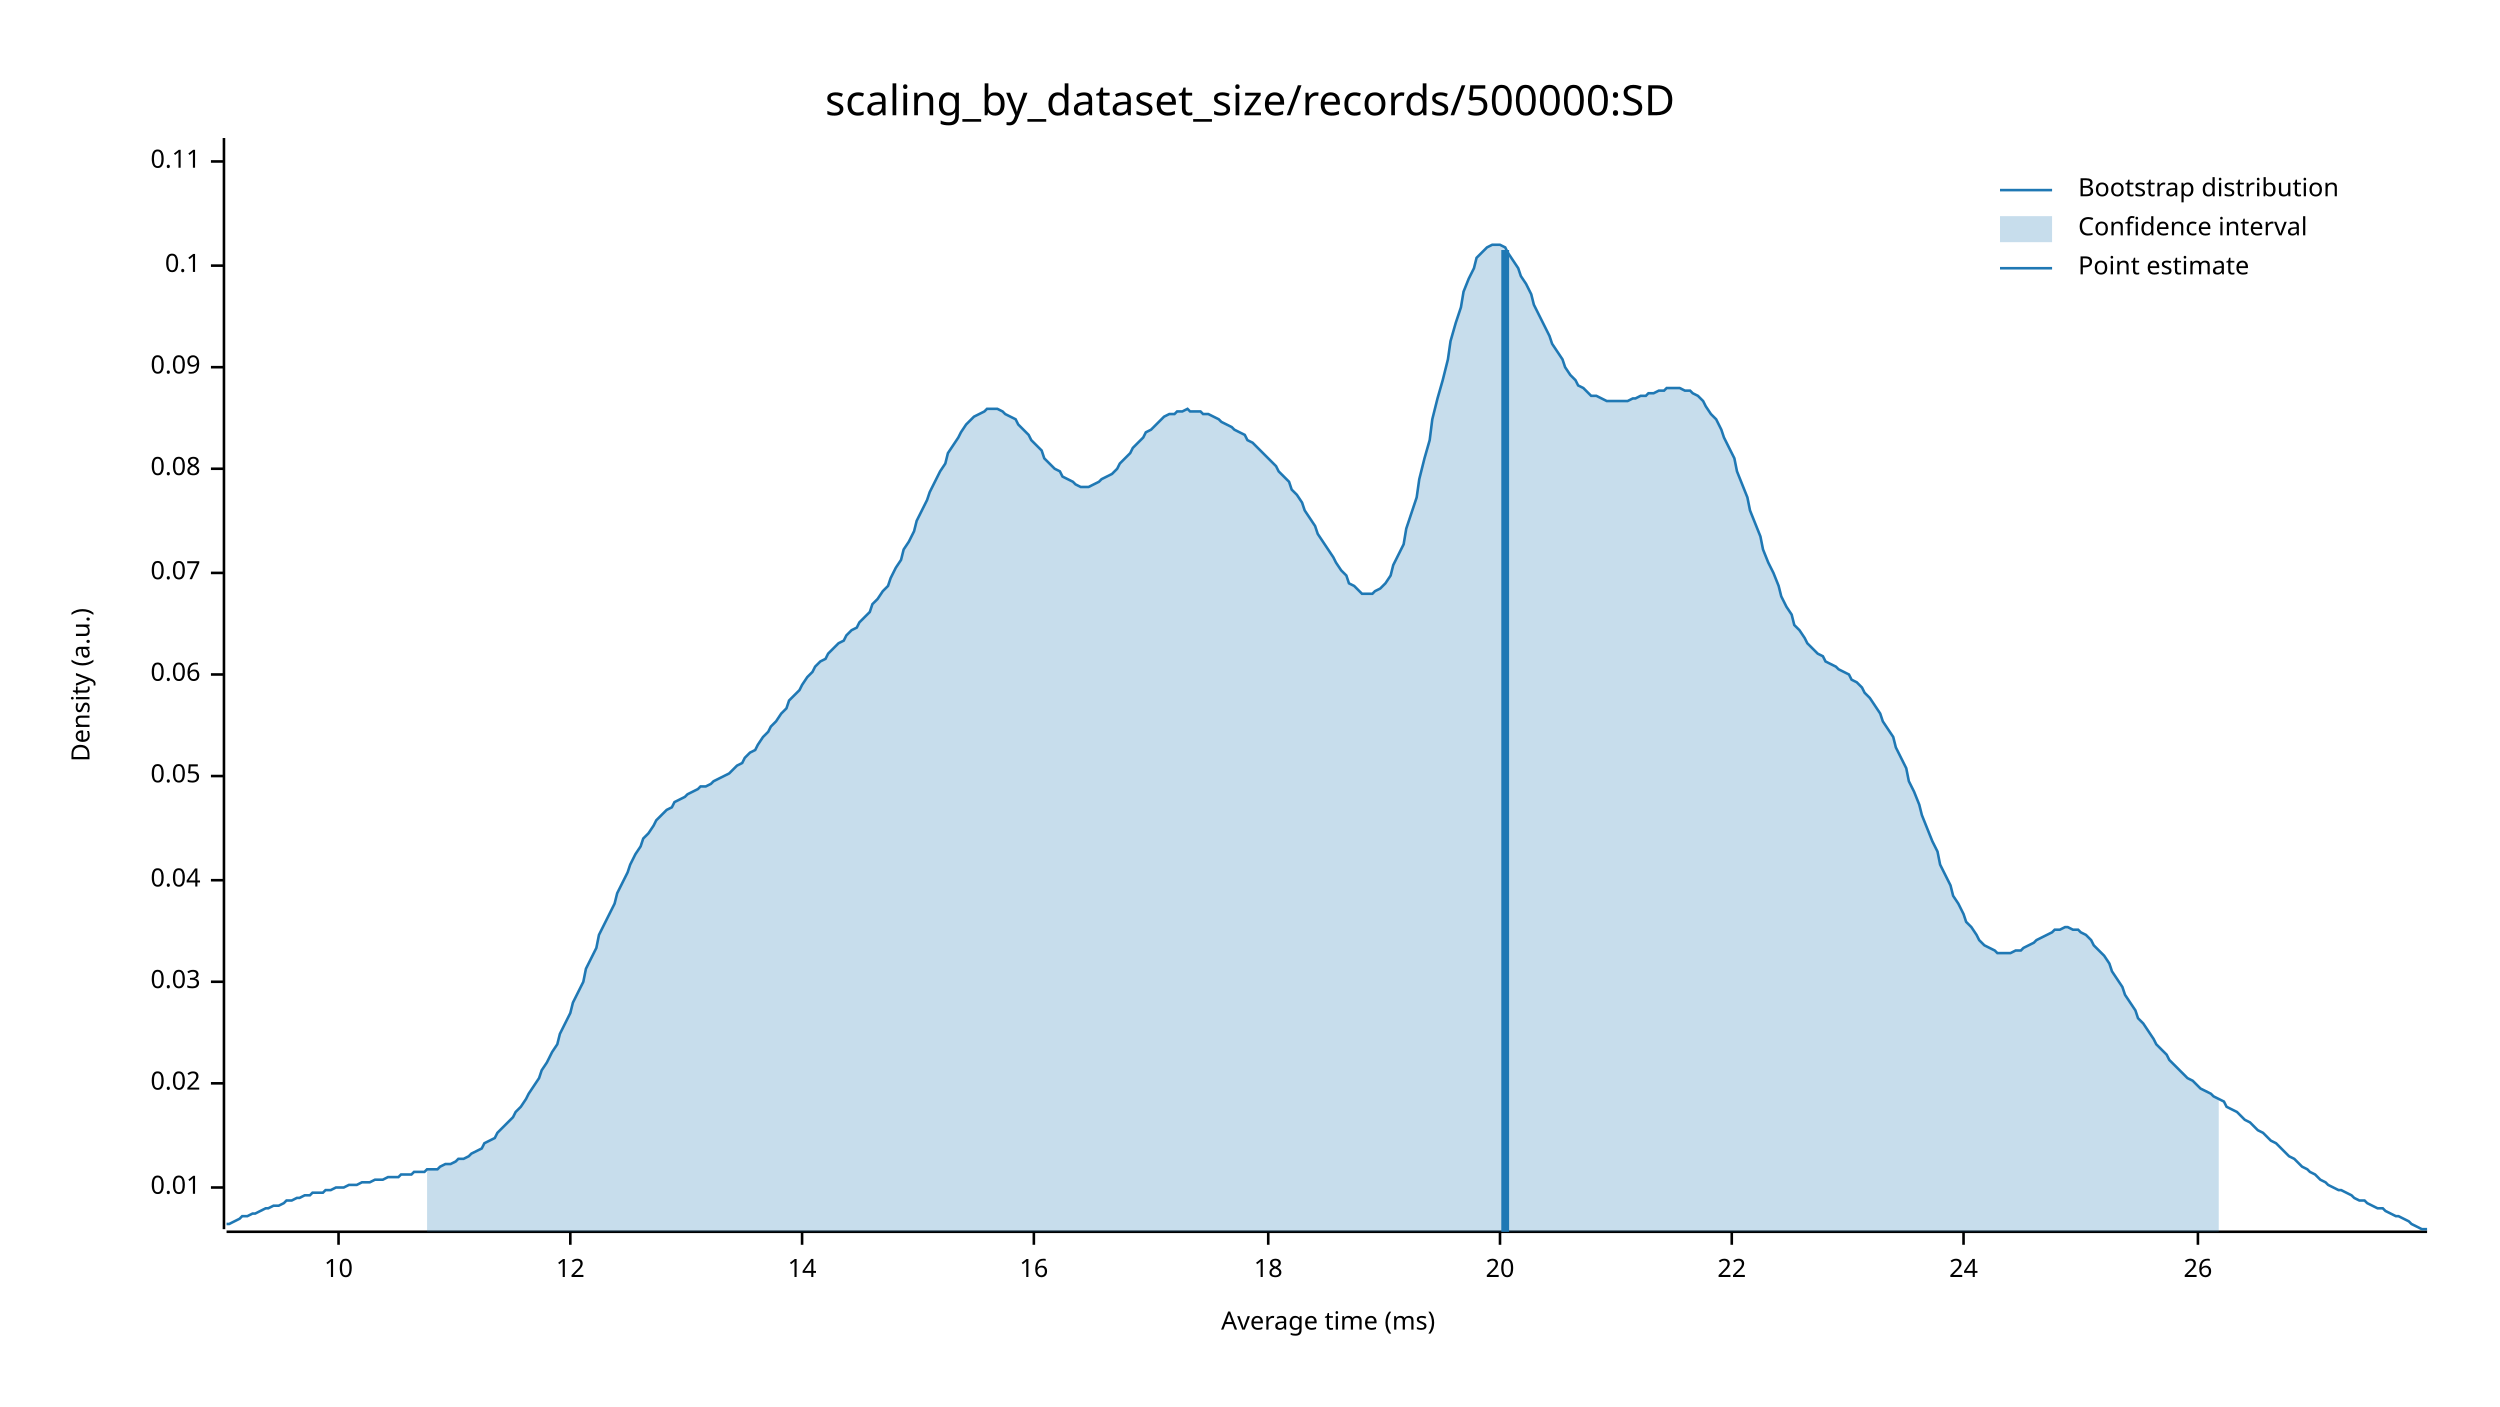
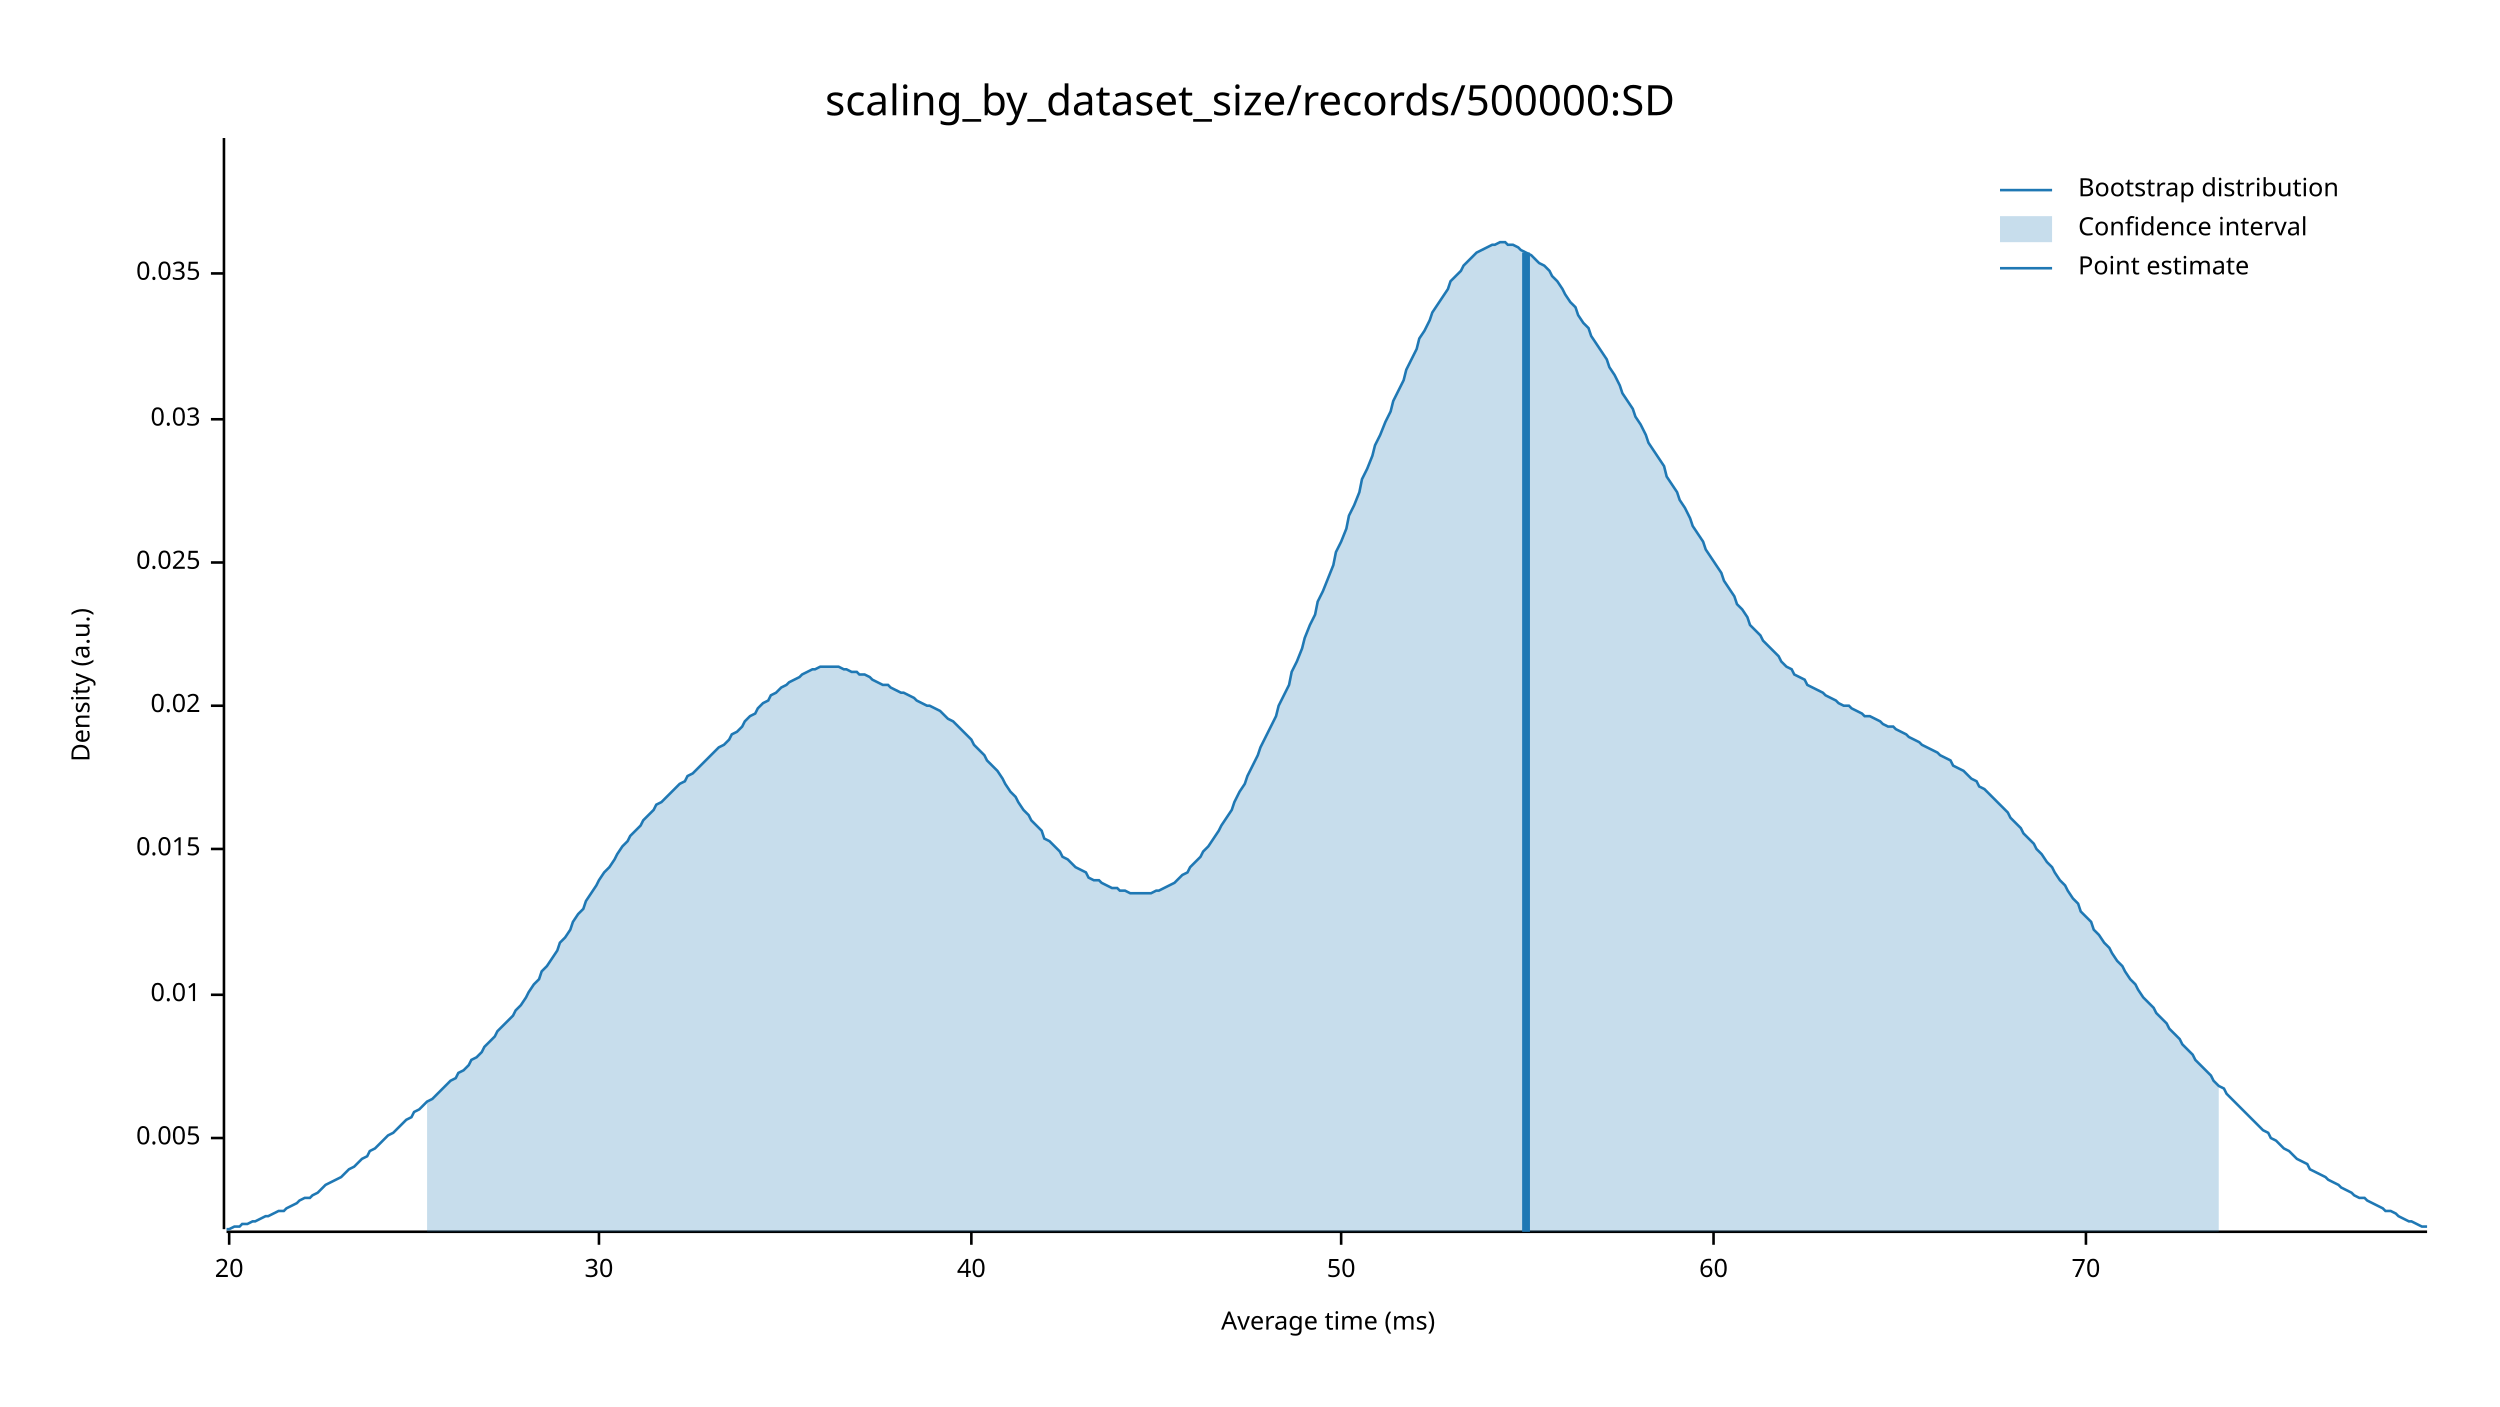
<svg xmlns="http://www.w3.org/2000/svg" width="960" height="540" viewBox="0 0 960 540">
  <text x="480" y="32" dy="0.76em" text-anchor="middle" font-family="sans-serif" font-size="16.129" opacity="1" fill="#000000">
scaling_by_dataset_size/records/500000:SD
</text>
  <text x="27" y="263" dy="0.76em" text-anchor="middle" font-family="sans-serif" font-size="9.677" opacity="1" fill="#000000" transform="rotate(270, 27, 263)">
Density (a.u.)
</text>
  <text x="510" y="513" dy="-0.5ex" text-anchor="middle" font-family="sans-serif" font-size="9.677" opacity="1" fill="#000000">
Average time (ms)
</text>
  <polyline fill="none" opacity="1" stroke="#000000" stroke-width="1" points="86,53 86,472 " />
-   <text x="77" y="456" dy="0.5ex" text-anchor="end" font-family="sans-serif" font-size="9.677" opacity="1" fill="#000000">
+   <text x="77" y="437" dy="0.5ex" text-anchor="end" font-family="sans-serif" font-size="9.677" opacity="1" fill="#000000">
+ 0.005
+ </text>
+   <polyline fill="none" opacity="1" stroke="#000000" stroke-width="1" points="81,437 86,437 " />
+   <text x="77" y="382" dy="0.5ex" text-anchor="end" font-family="sans-serif" font-size="9.677" opacity="1" fill="#000000">
0.01
</text>
-   <polyline fill="none" opacity="1" stroke="#000000" stroke-width="1" points="81,456 86,456 " />
-   <text x="77" y="416" dy="0.5ex" text-anchor="end" font-family="sans-serif" font-size="9.677" opacity="1" fill="#000000">
+   <polyline fill="none" opacity="1" stroke="#000000" stroke-width="1" points="81,382 86,382 " />
+   <text x="77" y="326" dy="0.5ex" text-anchor="end" font-family="sans-serif" font-size="9.677" opacity="1" fill="#000000">
+ 0.015
+ </text>
+   <polyline fill="none" opacity="1" stroke="#000000" stroke-width="1" points="81,326 86,326 " />
+   <text x="77" y="271" dy="0.5ex" text-anchor="end" font-family="sans-serif" font-size="9.677" opacity="1" fill="#000000">
0.02
</text>
-   <polyline fill="none" opacity="1" stroke="#000000" stroke-width="1" points="81,416 86,416 " />
-   <text x="77" y="377" dy="0.5ex" text-anchor="end" font-family="sans-serif" font-size="9.677" opacity="1" fill="#000000">
+   <polyline fill="none" opacity="1" stroke="#000000" stroke-width="1" points="81,271 86,271 " />
+   <text x="77" y="216" dy="0.5ex" text-anchor="end" font-family="sans-serif" font-size="9.677" opacity="1" fill="#000000">
+ 0.025
+ </text>
+   <polyline fill="none" opacity="1" stroke="#000000" stroke-width="1" points="81,216 86,216 " />
+   <text x="77" y="161" dy="0.5ex" text-anchor="end" font-family="sans-serif" font-size="9.677" opacity="1" fill="#000000">
0.03
</text>
-   <polyline fill="none" opacity="1" stroke="#000000" stroke-width="1" points="81,377 86,377 " />
-   <text x="77" y="338" dy="0.5ex" text-anchor="end" font-family="sans-serif" font-size="9.677" opacity="1" fill="#000000">
- 0.04
+   <polyline fill="none" opacity="1" stroke="#000000" stroke-width="1" points="81,161 86,161 " />
+   <text x="77" y="105" dy="0.5ex" text-anchor="end" font-family="sans-serif" font-size="9.677" opacity="1" fill="#000000">
+ 0.035
</text>
-   <polyline fill="none" opacity="1" stroke="#000000" stroke-width="1" points="81,338 86,338 " />
-   <text x="77" y="298" dy="0.5ex" text-anchor="end" font-family="sans-serif" font-size="9.677" opacity="1" fill="#000000">
- 0.05
- </text>
-   <polyline fill="none" opacity="1" stroke="#000000" stroke-width="1" points="81,298 86,298 " />
-   <text x="77" y="259" dy="0.5ex" text-anchor="end" font-family="sans-serif" font-size="9.677" opacity="1" fill="#000000">
- 0.06
- </text>
-   <polyline fill="none" opacity="1" stroke="#000000" stroke-width="1" points="81,259 86,259 " />
-   <text x="77" y="220" dy="0.5ex" text-anchor="end" font-family="sans-serif" font-size="9.677" opacity="1" fill="#000000">
- 0.07
- </text>
-   <polyline fill="none" opacity="1" stroke="#000000" stroke-width="1" points="81,220 86,220 " />
-   <text x="77" y="180" dy="0.5ex" text-anchor="end" font-family="sans-serif" font-size="9.677" opacity="1" fill="#000000">
- 0.08
- </text>
-   <polyline fill="none" opacity="1" stroke="#000000" stroke-width="1" points="81,180 86,180 " />
-   <text x="77" y="141" dy="0.5ex" text-anchor="end" font-family="sans-serif" font-size="9.677" opacity="1" fill="#000000">
- 0.09
- </text>
-   <polyline fill="none" opacity="1" stroke="#000000" stroke-width="1" points="81,141 86,141 " />
-   <text x="77" y="102" dy="0.5ex" text-anchor="end" font-family="sans-serif" font-size="9.677" opacity="1" fill="#000000">
- 0.1
- </text>
-   <polyline fill="none" opacity="1" stroke="#000000" stroke-width="1" points="81,102 86,102 " />
-   <text x="77" y="62" dy="0.5ex" text-anchor="end" font-family="sans-serif" font-size="9.677" opacity="1" fill="#000000">
- 0.11
- </text>
-   <polyline fill="none" opacity="1" stroke="#000000" stroke-width="1" points="81,62 86,62 " />
+   <polyline fill="none" opacity="1" stroke="#000000" stroke-width="1" points="81,105 86,105 " />
  <polyline fill="none" opacity="1" stroke="#000000" stroke-width="1" points="87,473 932,473 " />
-   <text x="130" y="483" dy="0.76em" text-anchor="middle" font-family="sans-serif" font-size="9.677" opacity="1" fill="#000000">
- 10
- </text>
-   <polyline fill="none" opacity="1" stroke="#000000" stroke-width="1" points="130,473 130,478 " />
-   <text x="219" y="483" dy="0.76em" text-anchor="middle" font-family="sans-serif" font-size="9.677" opacity="1" fill="#000000">
- 12
- </text>
-   <polyline fill="none" opacity="1" stroke="#000000" stroke-width="1" points="219,473 219,478 " />
-   <text x="308" y="483" dy="0.76em" text-anchor="middle" font-family="sans-serif" font-size="9.677" opacity="1" fill="#000000">
- 14
- </text>
-   <polyline fill="none" opacity="1" stroke="#000000" stroke-width="1" points="308,473 308,478 " />
-   <text x="397" y="483" dy="0.76em" text-anchor="middle" font-family="sans-serif" font-size="9.677" opacity="1" fill="#000000">
- 16
- </text>
-   <polyline fill="none" opacity="1" stroke="#000000" stroke-width="1" points="397,473 397,478 " />
-   <text x="487" y="483" dy="0.76em" text-anchor="middle" font-family="sans-serif" font-size="9.677" opacity="1" fill="#000000">
- 18
- </text>
-   <polyline fill="none" opacity="1" stroke="#000000" stroke-width="1" points="487,473 487,478 " />
-   <text x="576" y="483" dy="0.76em" text-anchor="middle" font-family="sans-serif" font-size="9.677" opacity="1" fill="#000000">
+   <text x="88" y="483" dy="0.76em" text-anchor="middle" font-family="sans-serif" font-size="9.677" opacity="1" fill="#000000">
20
</text>
-   <polyline fill="none" opacity="1" stroke="#000000" stroke-width="1" points="576,473 576,478 " />
-   <text x="665" y="483" dy="0.76em" text-anchor="middle" font-family="sans-serif" font-size="9.677" opacity="1" fill="#000000">
- 22
+   <polyline fill="none" opacity="1" stroke="#000000" stroke-width="1" points="88,473 88,478 " />
+   <text x="230" y="483" dy="0.76em" text-anchor="middle" font-family="sans-serif" font-size="9.677" opacity="1" fill="#000000">
+ 30
</text>
-   <polyline fill="none" opacity="1" stroke="#000000" stroke-width="1" points="665,473 665,478 " />
-   <text x="754" y="483" dy="0.76em" text-anchor="middle" font-family="sans-serif" font-size="9.677" opacity="1" fill="#000000">
- 24
+   <polyline fill="none" opacity="1" stroke="#000000" stroke-width="1" points="230,473 230,478 " />
+   <text x="373" y="483" dy="0.76em" text-anchor="middle" font-family="sans-serif" font-size="9.677" opacity="1" fill="#000000">
+ 40
</text>
-   <polyline fill="none" opacity="1" stroke="#000000" stroke-width="1" points="754,473 754,478 " />
-   <text x="844" y="483" dy="0.76em" text-anchor="middle" font-family="sans-serif" font-size="9.677" opacity="1" fill="#000000">
- 26
+   <polyline fill="none" opacity="1" stroke="#000000" stroke-width="1" points="373,473 373,478 " />
+   <text x="515" y="483" dy="0.76em" text-anchor="middle" font-family="sans-serif" font-size="9.677" opacity="1" fill="#000000">
+ 50
</text>
-   <polyline fill="none" opacity="1" stroke="#000000" stroke-width="1" points="844,473 844,478 " />
-   <polyline fill="none" opacity="1" stroke="#1F78B4" stroke-width="1" points="87,470 88,470 90,469 92,468 93,467 95,467 97,466 98,466 100,465 102,464 103,464 105,463 107,463 109,462 110,461 112,461 114,460 115,460 117,459 119,459 120,458 122,458 124,458 125,457 127,457 129,456 131,456 132,456 134,455 136,455 137,455 139,454 141,454 142,454 144,453 146,453 147,453 149,452 151,452 153,452 154,451 156,451 158,451 159,450 161,450 163,450 164,449 166,449 168,449 169,448 171,447 173,447 175,446 176,445 178,445 180,444 181,443 183,442 185,441 186,439 188,438 190,437 191,435 193,433 195,431 197,429 198,427 200,425 202,422 203,420 205,417 207,414 208,411 210,408 212,404 214,401 215,397 217,393 219,389 220,385 222,381 224,377 225,372 227,368 229,364 230,359 232,355 234,351 236,347 237,343 239,339 241,335 242,332 244,328 246,325 247,322 249,320 251,317 252,315 254,313 256,311 258,310 259,308 261,307 263,306 264,305 266,304 268,303 269,302 271,302 273,301 274,300 276,299 278,298 280,297 281,296 283,294 285,293 286,291 288,289 290,288 291,286 293,283 295,281 296,279 298,277 300,274 302,272 303,269 305,267 307,265 308,263 310,260 312,258 313,256 315,254 317,253 318,251 320,249 322,247 324,246 325,244 327,242 329,241 330,239 332,237 334,235 335,232 337,230 339,227 341,225 342,222 344,218 346,215 347,211 349,208 351,204 352,200 354,196 356,192 357,189 359,185 361,181 363,178 364,174 366,171 368,168 369,166 371,163 373,161 374,160 376,159 378,158 379,157 381,157 383,157 385,158 386,159 388,160 390,161 391,163 393,165 395,167 396,169 398,171 400,173 401,176 403,178 405,180 407,181 408,183 410,184 412,185 413,186 415,187 417,187 418,187 420,186 422,185 423,184 425,183 427,182 429,180 430,178 432,176 434,174 435,172 437,170 439,168 440,166 442,165 444,163 445,162 447,160 449,159 451,159 452,158 454,158 456,157 457,158 459,158 461,158 462,159 464,159 466,160 468,161 469,162 471,163 473,164 474,165 476,166 478,167 479,169 481,170 483,172 484,173 486,175 488,177 490,179 491,181 493,183 495,185 496,188 498,190 500,193 501,196 503,199 505,202 506,205 508,208 510,211 512,214 513,216 515,219 517,221 518,224 520,225 522,227 523,228 525,228 527,228 528,227 530,226 532,224 534,221 535,217 537,213 539,209 540,203 542,197 544,191 545,184 547,176 549,169 550,161 552,153 554,146 556,138 557,131 559,124 561,118 562,112 564,107 566,103 567,99 569,97 571,95 573,94 574,94 576,94 578,95 579,97 581,100 583,103 584,106 586,109 588,113 589,117 591,121 593,125 595,129 596,132 598,135 600,138 601,141 603,144 605,146 606,148 608,149 610,151 611,152 613,152 615,153 617,154 618,154 620,154 622,154 623,154 625,154 627,153 628,153 630,152 632,152 633,151 635,151 637,150 639,150 640,149 642,149 644,149 645,149 647,150 649,150 650,151 652,152 654,154 655,156 657,159 659,161 661,165 662,168 664,172 666,176 667,181 669,186 671,191 672,196 674,201 676,206 677,211 679,216 681,220 683,225 684,229 686,233 688,236 689,240 691,242 693,245 694,247 696,249 698,251 700,252 701,254 703,255 705,256 706,257 708,258 710,259 711,261 713,262 715,264 716,266 718,268 720,271 722,274 723,277 725,280 727,283 728,287 730,291 732,295 733,300 735,304 737,309 738,313 740,318 742,323 744,327 745,332 747,336 749,340 750,344 752,347 754,351 755,354 757,356 759,359 760,361 762,363 764,364 766,365 767,366 769,366 771,366 772,366 774,365 776,365 777,364 779,363 781,362 782,361 784,360 786,359 788,358 789,357 791,357 793,356 794,356 796,357 798,357 799,358 801,359 803,361 804,363 806,365 808,367 810,370 811,373 813,376 815,379 816,382 818,385 820,388 821,391 823,393 825,396 827,399 828,401 830,403 832,405 833,407 835,409 837,411 838,412 840,414 842,415 843,416 845,418 847,419 849,420 850,421 852,422 854,423 855,425 857,426 859,427 860,428 862,430 864,431 865,432 867,434 869,435 871,437 872,438 874,439 876,441 877,442 879,444 881,445 882,446 884,448 886,449 887,450 889,451 891,453 893,454 894,455 896,456 898,457 899,457 901,458 903,459 904,460 906,461 908,461 909,462 911,463 913,464 915,464 916,465 918,466 920,467 921,467 923,468 925,469 926,470 928,471 930,472 932,472 " />
-   <polygon opacity="0.25" fill="#1F78B4" points="164,449 166,449 168,449 169,448 171,447 173,447 175,446 176,445 178,445 180,444 181,443 183,442 185,441 186,439 188,438 190,437 191,435 193,433 195,431 197,429 198,427 200,425 202,422 203,420 205,417 207,414 208,411 210,408 212,404 214,401 215,397 217,393 219,389 220,385 222,381 224,377 225,372 227,368 229,364 230,359 232,355 234,351 236,347 237,343 239,339 241,335 242,332 244,328 246,325 247,322 249,320 251,317 252,315 254,313 256,311 258,310 259,308 261,307 263,306 264,305 266,304 268,303 269,302 271,302 273,301 274,300 276,299 278,298 280,297 281,296 283,294 285,293 286,291 288,289 290,288 291,286 293,283 295,281 296,279 298,277 300,274 302,272 303,269 305,267 307,265 308,263 310,260 312,258 313,256 315,254 317,253 318,251 320,249 322,247 324,246 325,244 327,242 329,241 330,239 332,237 334,235 335,232 337,230 339,227 341,225 342,222 344,218 346,215 347,211 349,208 351,204 352,200 354,196 356,192 357,189 359,185 361,181 363,178 364,174 366,171 368,168 369,166 371,163 373,161 374,160 376,159 378,158 379,157 381,157 383,157 385,158 386,159 388,160 390,161 391,163 393,165 395,167 396,169 398,171 400,173 401,176 403,178 405,180 407,181 408,183 410,184 412,185 413,186 415,187 417,187 418,187 420,186 422,185 423,184 425,183 427,182 429,180 430,178 432,176 434,174 435,172 437,170 439,168 440,166 442,165 444,163 445,162 447,160 449,159 451,159 452,158 454,158 456,157 457,158 459,158 461,158 462,159 464,159 466,160 468,161 469,162 471,163 473,164 474,165 476,166 478,167 479,169 481,170 483,172 484,173 486,175 488,177 490,179 491,181 493,183 495,185 496,188 498,190 500,193 501,196 503,199 505,202 506,205 508,208 510,211 512,214 513,216 515,219 517,221 518,224 520,225 522,227 523,228 525,228 527,228 528,227 530,226 532,224 534,221 535,217 537,213 539,209 540,203 542,197 544,191 545,184 547,176 549,169 550,161 552,153 554,146 556,138 557,131 559,124 561,118 562,112 564,107 566,103 567,99 569,97 571,95 573,94 574,94 576,94 578,95 579,97 581,100 583,103 584,106 586,109 588,113 589,117 591,121 593,125 595,129 596,132 598,135 600,138 601,141 603,144 605,146 606,148 608,149 610,151 611,152 613,152 615,153 617,154 618,154 620,154 622,154 623,154 625,154 627,153 628,153 630,152 632,152 633,151 635,151 637,150 639,150 640,149 642,149 644,149 645,149 647,150 649,150 650,151 652,152 654,154 655,156 657,159 659,161 661,165 662,168 664,172 666,176 667,181 669,186 671,191 672,196 674,201 676,206 677,211 679,216 681,220 683,225 684,229 686,233 688,236 689,240 691,242 693,245 694,247 696,249 698,251 700,252 701,254 703,255 705,256 706,257 708,258 710,259 711,261 713,262 715,264 716,266 718,268 720,271 722,274 723,277 725,280 727,283 728,287 730,291 732,295 733,300 735,304 737,309 738,313 740,318 742,323 744,327 745,332 747,336 749,340 750,344 752,347 754,351 755,354 757,356 759,359 760,361 762,363 764,364 766,365 767,366 769,366 771,366 772,366 774,365 776,365 777,364 779,363 781,362 782,361 784,360 786,359 788,358 789,357 791,357 793,356 794,356 796,357 798,357 799,358 801,359 803,361 804,363 806,365 808,367 810,370 811,373 813,376 815,379 816,382 818,385 820,388 821,391 823,393 825,396 827,399 828,401 830,403 832,405 833,407 835,409 837,411 838,412 840,414 842,415 843,416 845,418 847,419 849,420 850,421 852,422 852,473 164,473 " />
-   <polyline fill="none" opacity="1" stroke="#1F78B4" stroke-width="3" points="578,473 578,96 " />
+   <polyline fill="none" opacity="1" stroke="#000000" stroke-width="1" points="515,473 515,478 " />
+   <text x="658" y="483" dy="0.76em" text-anchor="middle" font-family="sans-serif" font-size="9.677" opacity="1" fill="#000000">
+ 60
+ </text>
+   <polyline fill="none" opacity="1" stroke="#000000" stroke-width="1" points="658,473 658,478 " />
+   <text x="801" y="483" dy="0.76em" text-anchor="middle" font-family="sans-serif" font-size="9.677" opacity="1" fill="#000000">
+ 70
+ </text>
+   <polyline fill="none" opacity="1" stroke="#000000" stroke-width="1" points="801,473 801,478 " />
+   <polyline fill="none" opacity="1" stroke="#1F78B4" stroke-width="1" points="87,472 88,472 90,471 92,471 93,470 95,470 97,469 98,469 100,468 102,467 103,467 105,466 107,465 109,465 110,464 112,463 114,462 115,461 117,460 119,460 120,459 122,458 124,456 125,455 127,454 129,453 131,452 132,451 134,449 136,448 137,447 139,445 141,444 142,442 144,441 146,439 147,438 149,436 151,435 153,433 154,432 156,430 158,429 159,427 161,426 163,424 164,423 166,422 168,420 169,419 171,417 173,415 175,414 176,412 178,411 180,409 181,407 183,406 185,404 186,402 188,400 190,398 191,396 193,394 195,392 197,390 198,388 200,386 202,383 203,381 205,378 207,376 208,373 210,371 212,368 214,365 215,362 217,360 219,357 220,354 222,351 224,349 225,346 227,343 229,340 230,338 232,335 234,333 236,330 237,328 239,325 241,323 242,321 244,319 246,317 247,315 249,313 251,311 252,309 254,308 256,306 258,304 259,303 261,301 263,300 264,298 266,297 268,295 269,294 271,292 273,290 274,289 276,287 278,286 280,284 281,282 283,281 285,279 286,277 288,275 290,274 291,272 293,270 295,269 296,267 298,266 300,264 302,263 303,262 305,261 307,260 308,259 310,258 312,257 313,257 315,256 317,256 318,256 320,256 322,256 324,257 325,257 327,258 329,258 330,259 332,259 334,260 335,261 337,262 339,263 341,263 342,264 344,265 346,266 347,266 349,267 351,268 352,269 354,270 356,271 357,271 359,272 361,273 363,275 364,276 366,277 368,279 369,280 371,282 373,284 374,286 376,288 378,290 379,292 381,294 383,296 385,299 386,301 388,304 390,306 391,308 393,311 395,313 396,315 398,317 400,319 401,322 403,323 405,325 407,327 408,329 410,330 412,332 413,333 415,334 417,335 418,337 420,338 422,338 423,339 425,340 427,341 429,341 430,342 432,342 434,343 435,343 437,343 439,343 440,343 442,343 444,342 445,342 447,341 449,340 451,339 452,338 454,336 456,335 457,333 459,331 461,329 462,327 464,325 466,322 468,319 469,317 471,314 473,311 474,308 476,304 478,301 479,298 481,294 483,290 484,287 486,283 488,279 490,275 491,271 493,267 495,263 496,258 498,254 500,249 501,245 503,240 505,236 506,231 508,227 510,222 512,217 513,212 515,208 517,203 518,198 520,194 522,189 523,184 525,180 527,175 528,171 530,167 532,162 534,158 535,154 537,150 539,146 540,142 542,138 544,134 545,130 547,127 549,123 550,120 552,117 554,114 556,111 557,108 559,106 561,104 562,102 564,100 566,98 567,97 569,96 571,95 573,94 574,94 576,93 578,93 579,94 581,94 583,95 584,96 586,97 588,98 589,99 591,101 593,102 595,104 596,106 598,108 600,111 601,113 603,116 605,118 606,121 608,124 610,126 611,129 613,132 615,135 617,138 618,141 620,144 622,148 623,151 625,154 627,157 628,160 630,163 632,167 633,170 635,173 637,176 639,179 640,183 642,186 644,189 645,192 647,195 649,199 650,202 652,205 654,208 655,211 657,214 659,217 661,220 662,223 664,226 666,229 667,232 669,234 671,237 672,240 674,242 676,244 677,246 679,248 681,250 683,252 684,254 686,256 688,257 689,259 691,260 693,261 694,263 696,264 698,265 700,266 701,267 703,268 705,269 706,270 708,271 710,271 711,272 713,273 715,274 716,275 718,275 720,276 722,277 723,278 725,279 727,279 728,280 730,281 732,282 733,283 735,284 737,285 738,286 740,287 742,288 744,289 745,290 747,291 749,292 750,294 752,295 754,296 755,297 757,299 759,300 760,302 762,303 764,305 766,307 767,308 769,310 771,312 772,314 774,316 776,318 777,320 779,322 781,324 782,326 784,328 786,331 788,333 789,335 791,338 793,340 794,342 796,345 798,347 799,350 801,352 803,354 804,357 806,359 808,362 810,364 811,366 813,369 815,371 816,373 818,376 820,378 821,380 823,383 825,385 827,387 828,389 830,391 832,393 833,395 835,397 837,399 838,401 840,403 842,405 843,407 845,409 847,411 849,413 850,415 852,417 854,418 855,420 857,422 859,424 860,425 862,427 864,429 865,430 867,432 869,434 871,435 872,437 874,438 876,440 877,441 879,442 881,444 882,445 884,446 886,447 887,449 889,450 891,451 893,452 894,453 896,454 898,455 899,456 901,457 903,458 904,459 906,460 908,460 909,461 911,462 913,463 915,464 916,465 918,465 920,466 921,467 923,468 925,469 926,469 928,470 930,471 932,471 " />
+   <polygon opacity="0.25" fill="#1F78B4" points="164,423 166,422 168,420 169,419 171,417 173,415 175,414 176,412 178,411 180,409 181,407 183,406 185,404 186,402 188,400 190,398 191,396 193,394 195,392 197,390 198,388 200,386 202,383 203,381 205,378 207,376 208,373 210,371 212,368 214,365 215,362 217,360 219,357 220,354 222,351 224,349 225,346 227,343 229,340 230,338 232,335 234,333 236,330 237,328 239,325 241,323 242,321 244,319 246,317 247,315 249,313 251,311 252,309 254,308 256,306 258,304 259,303 261,301 263,300 264,298 266,297 268,295 269,294 271,292 273,290 274,289 276,287 278,286 280,284 281,282 283,281 285,279 286,277 288,275 290,274 291,272 293,270 295,269 296,267 298,266 300,264 302,263 303,262 305,261 307,260 308,259 310,258 312,257 313,257 315,256 317,256 318,256 320,256 322,256 324,257 325,257 327,258 329,258 330,259 332,259 334,260 335,261 337,262 339,263 341,263 342,264 344,265 346,266 347,266 349,267 351,268 352,269 354,270 356,271 357,271 359,272 361,273 363,275 364,276 366,277 368,279 369,280 371,282 373,284 374,286 376,288 378,290 379,292 381,294 383,296 385,299 386,301 388,304 390,306 391,308 393,311 395,313 396,315 398,317 400,319 401,322 403,323 405,325 407,327 408,329 410,330 412,332 413,333 415,334 417,335 418,337 420,338 422,338 423,339 425,340 427,341 429,341 430,342 432,342 434,343 435,343 437,343 439,343 440,343 442,343 444,342 445,342 447,341 449,340 451,339 452,338 454,336 456,335 457,333 459,331 461,329 462,327 464,325 466,322 468,319 469,317 471,314 473,311 474,308 476,304 478,301 479,298 481,294 483,290 484,287 486,283 488,279 490,275 491,271 493,267 495,263 496,258 498,254 500,249 501,245 503,240 505,236 506,231 508,227 510,222 512,217 513,212 515,208 517,203 518,198 520,194 522,189 523,184 525,180 527,175 528,171 530,167 532,162 534,158 535,154 537,150 539,146 540,142 542,138 544,134 545,130 547,127 549,123 550,120 552,117 554,114 556,111 557,108 559,106 561,104 562,102 564,100 566,98 567,97 569,96 571,95 573,94 574,94 576,93 578,93 579,94 581,94 583,95 584,96 586,97 588,98 589,99 591,101 593,102 595,104 596,106 598,108 600,111 601,113 603,116 605,118 606,121 608,124 610,126 611,129 613,132 615,135 617,138 618,141 620,144 622,148 623,151 625,154 627,157 628,160 630,163 632,167 633,170 635,173 637,176 639,179 640,183 642,186 644,189 645,192 647,195 649,199 650,202 652,205 654,208 655,211 657,214 659,217 661,220 662,223 664,226 666,229 667,232 669,234 671,237 672,240 674,242 676,244 677,246 679,248 681,250 683,252 684,254 686,256 688,257 689,259 691,260 693,261 694,263 696,264 698,265 700,266 701,267 703,268 705,269 706,270 708,271 710,271 711,272 713,273 715,274 716,275 718,275 720,276 722,277 723,278 725,279 727,279 728,280 730,281 732,282 733,283 735,284 737,285 738,286 740,287 742,288 744,289 745,290 747,291 749,292 750,294 752,295 754,296 755,297 757,299 759,300 760,302 762,303 764,305 766,307 767,308 769,310 771,312 772,314 774,316 776,318 777,320 779,322 781,324 782,326 784,328 786,331 788,333 789,335 791,338 793,340 794,342 796,345 798,347 799,350 801,352 803,354 804,357 806,359 808,362 810,364 811,366 813,369 815,371 816,373 818,376 820,378 821,380 823,383 825,385 827,387 828,389 830,391 832,393 833,395 835,397 837,399 838,401 840,403 842,405 843,407 845,409 847,411 849,413 850,415 852,417 852,473 164,473 " />
+   <polyline fill="none" opacity="1" stroke="#1F78B4" stroke-width="3" points="586,473 586,97 " />
  <text x="798" y="68" dy="0.76em" text-anchor="start" font-family="sans-serif" font-size="9.677" opacity="1" fill="#000000">
Bootstrap distribution
</text>
  <text x="798" y="83" dy="0.76em" text-anchor="start" font-family="sans-serif" font-size="9.677" opacity="1" fill="#000000">
Confidence interval
</text>
  <text x="798" y="98" dy="0.76em" text-anchor="start" font-family="sans-serif" font-size="9.677" opacity="1" fill="#000000">
Point estimate
</text>
  <polyline fill="none" opacity="1" stroke="#1F78B4" stroke-width="1" points="768,73 788,73 " />
  <rect x="768" y="83" width="20" height="10" opacity="0.25" fill="#1F78B4" stroke="none" />
  <polyline fill="none" opacity="1" stroke="#1F78B4" stroke-width="1" points="768,103 788,103 " />
</svg>
